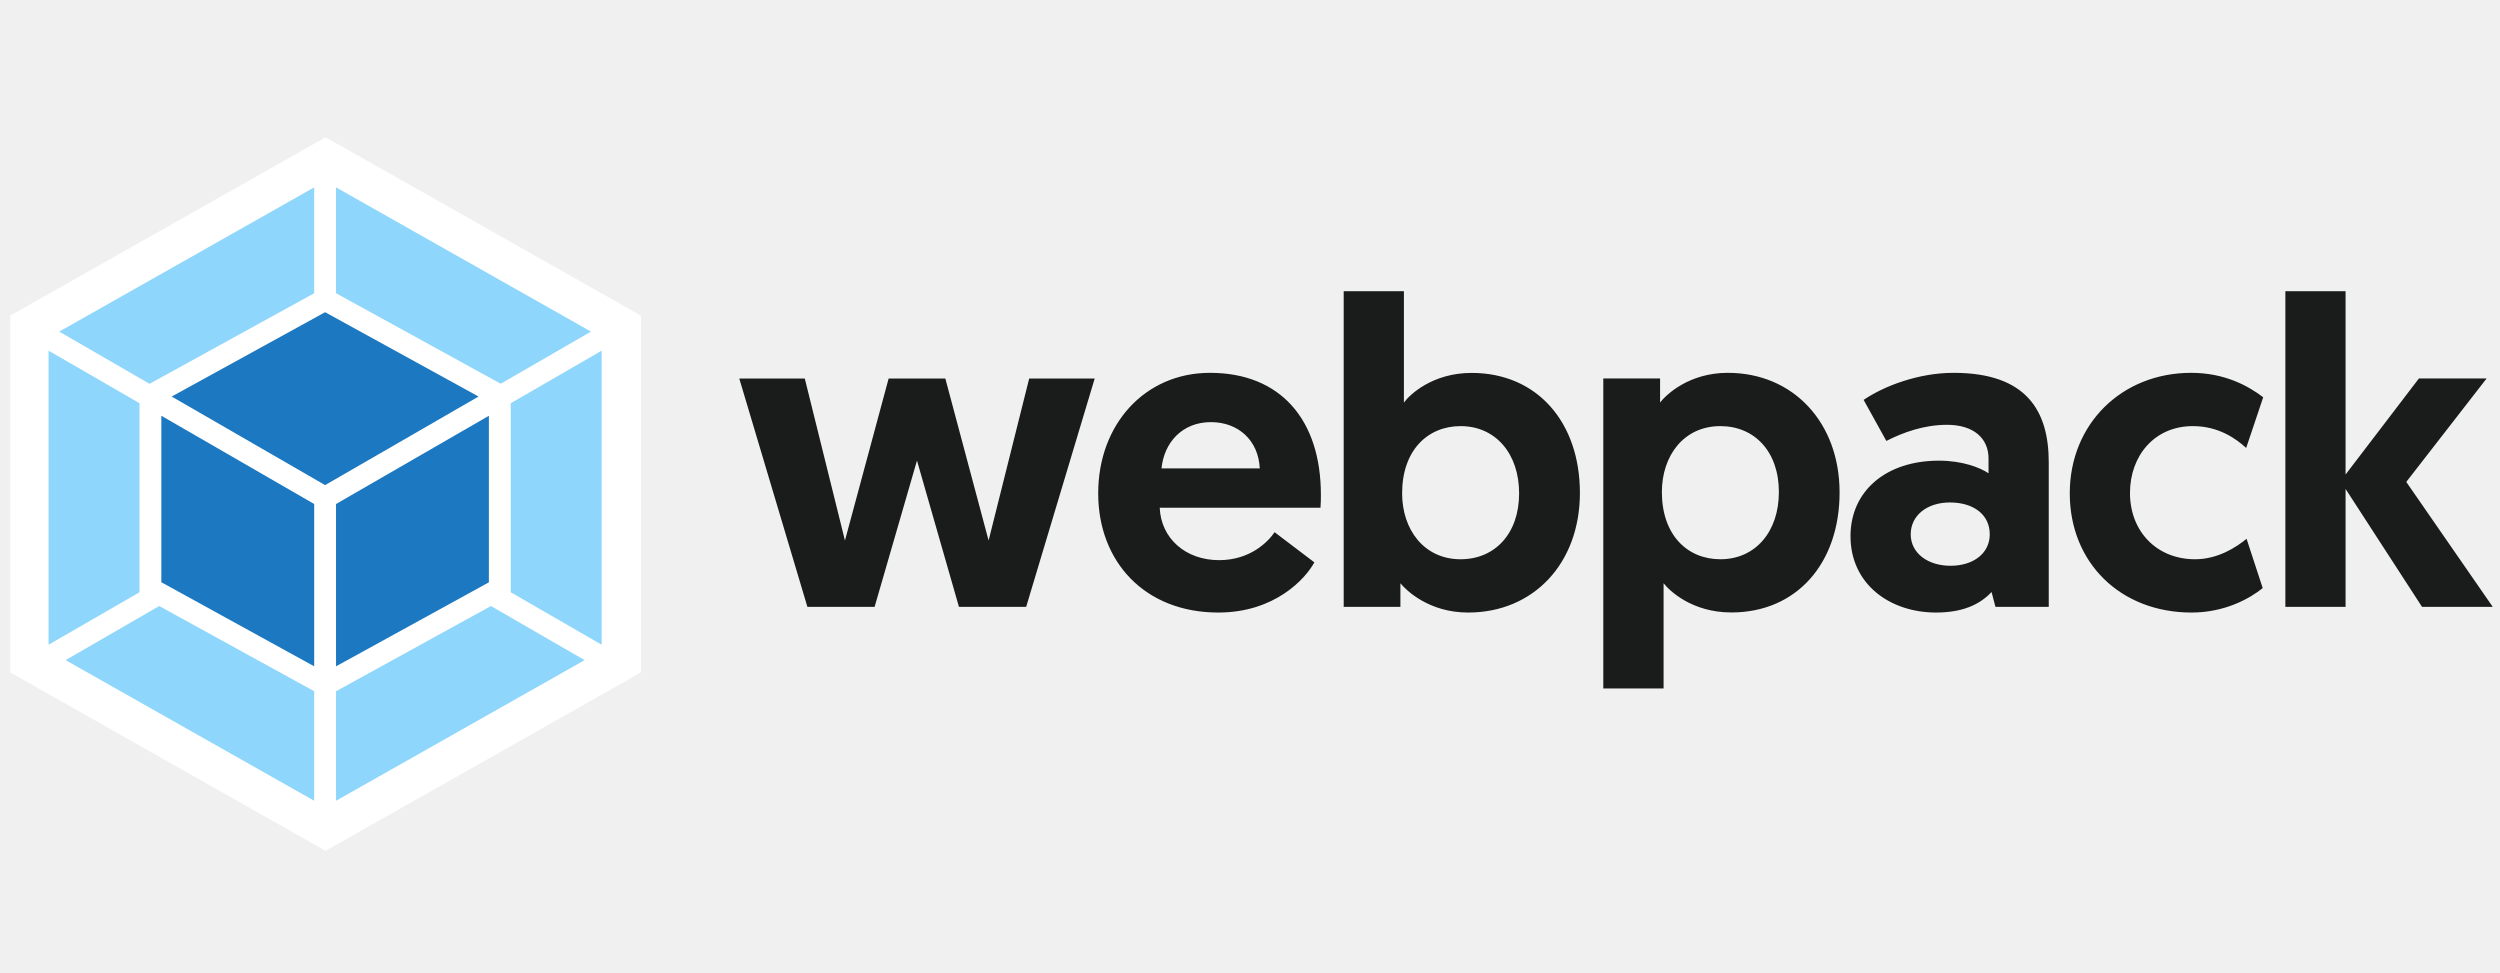
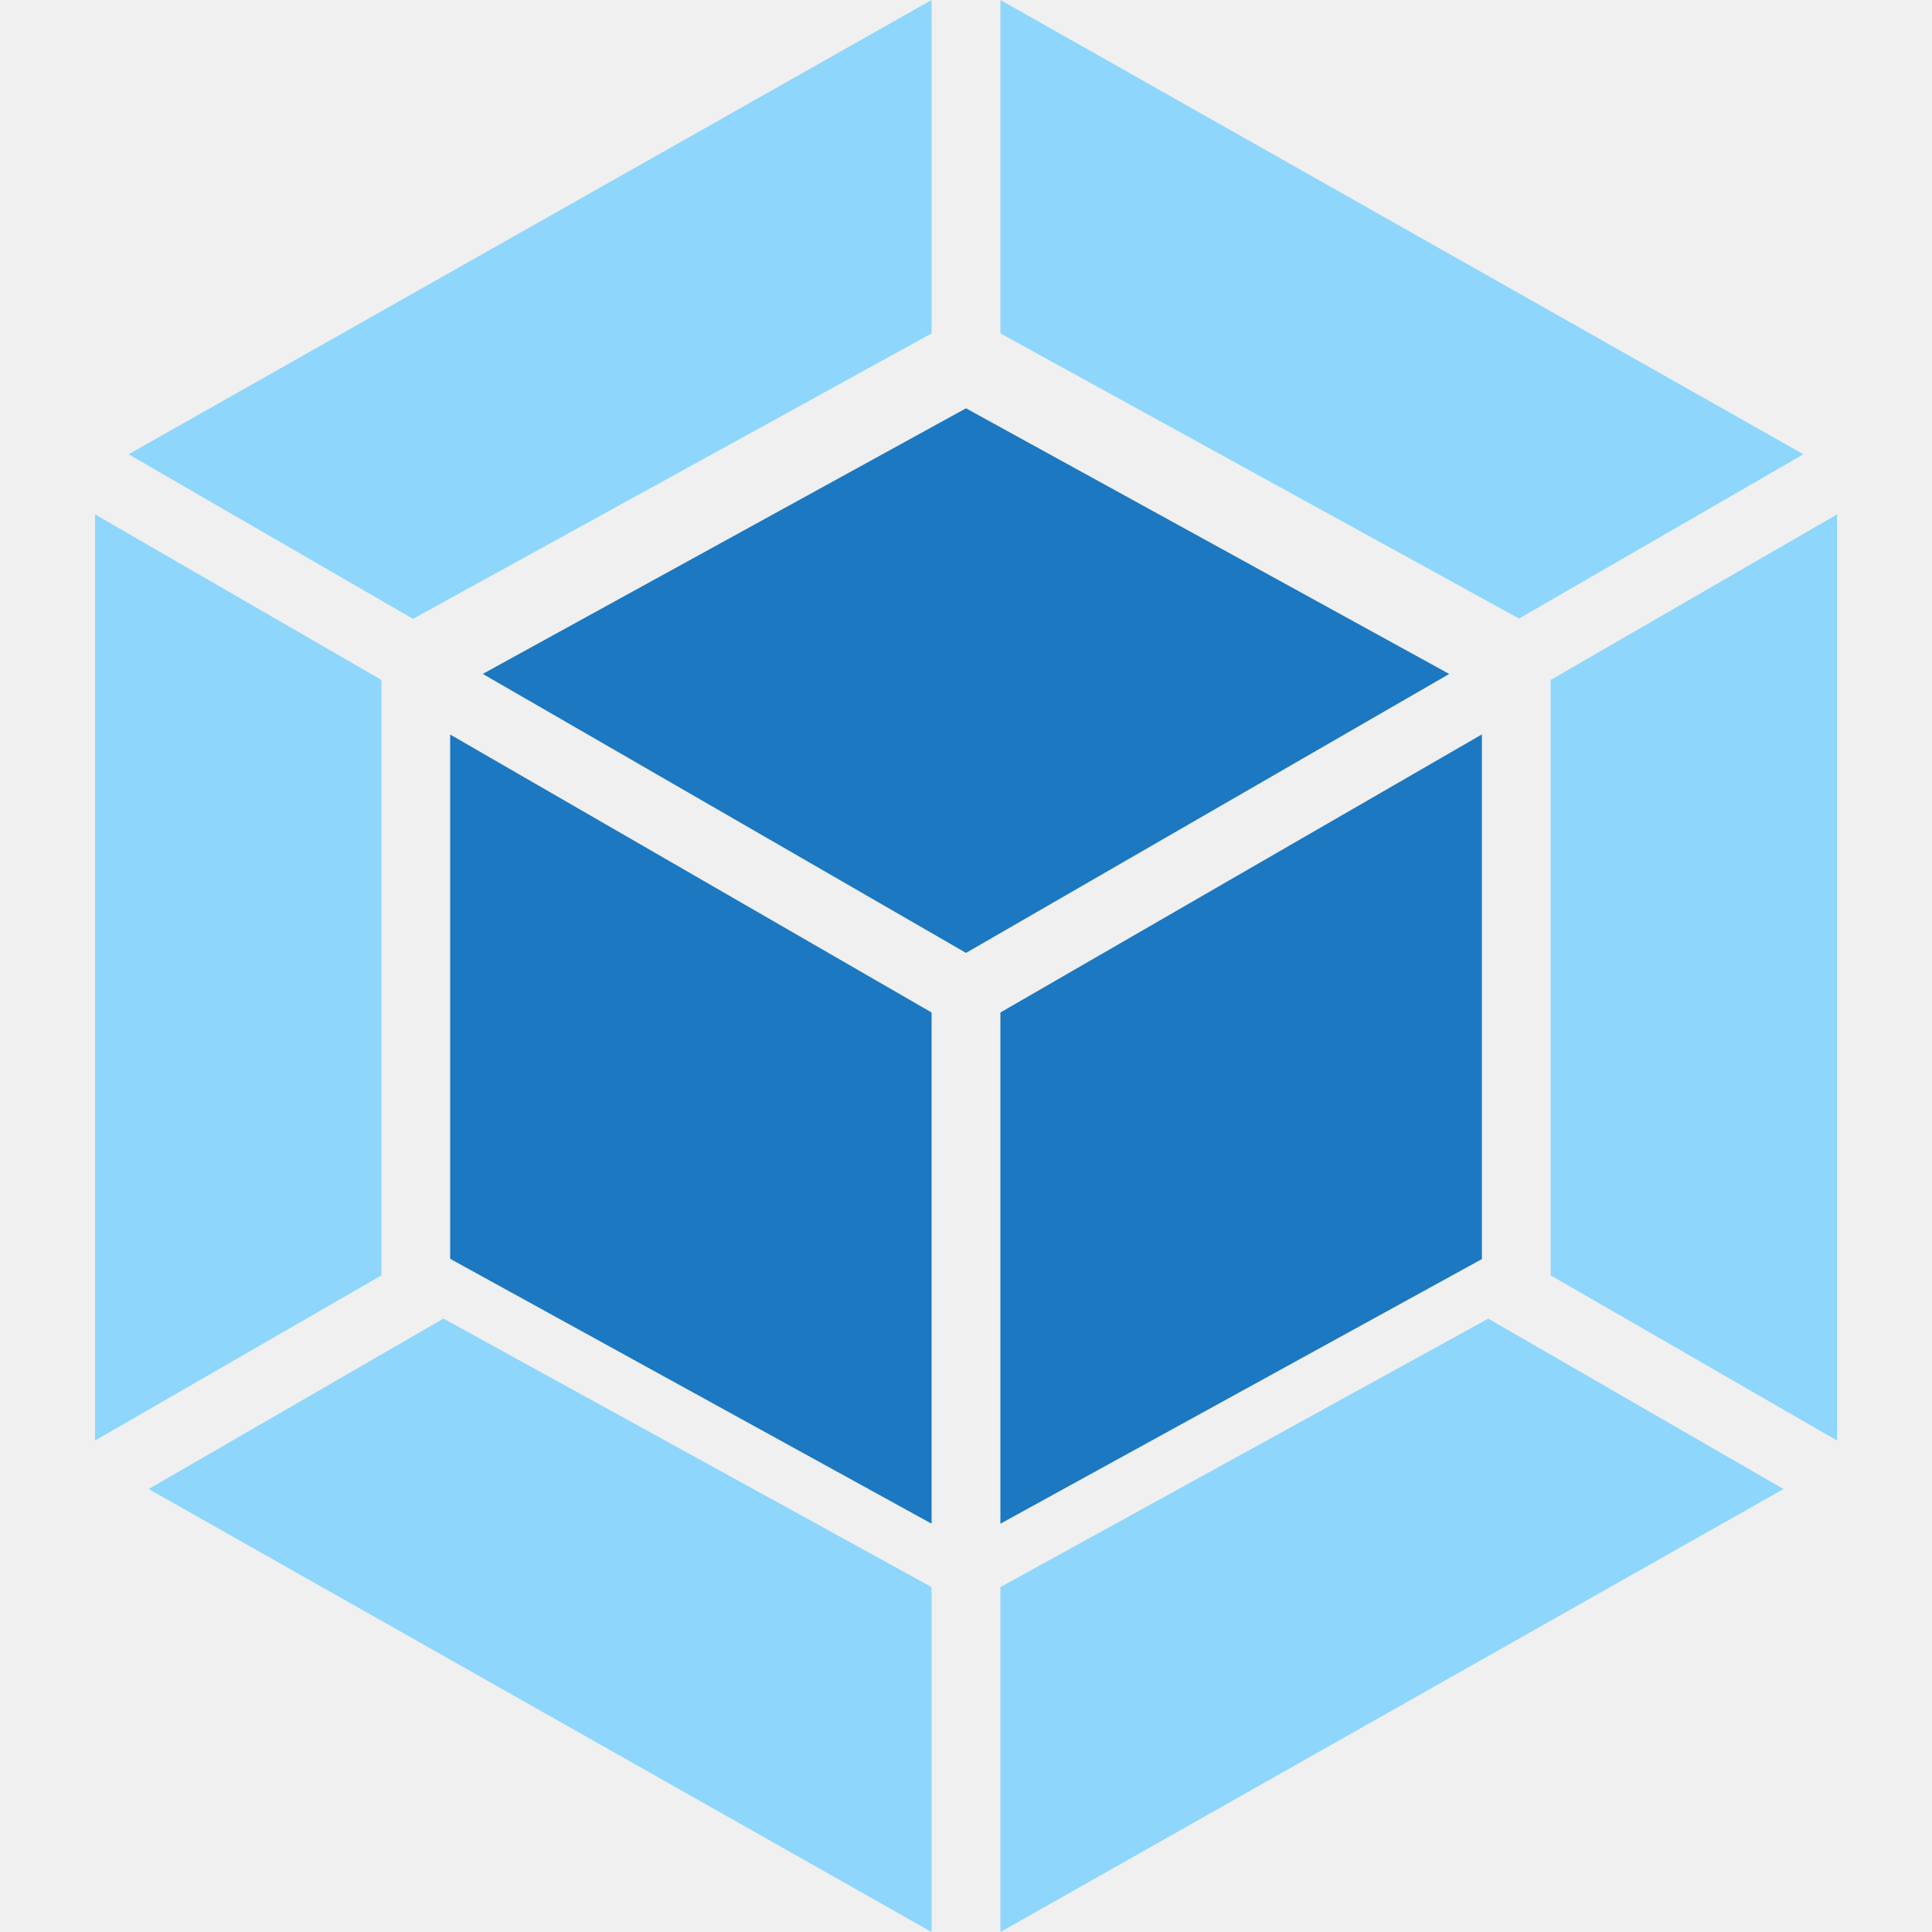
- <svg xmlns="http://www.w3.org/2000/svg" viewBox="0 0 3916 1524" version="1.1" id="svg56">
-   <defs id="defs60" />
-   <path fill="#ffffff" d="m 510.018,215.019 493.931,279.384 V 1053.298 L 510.018,1332.681 16.086,1053.298 V 494.402 Z" id="path48" style="stroke-width:1.276" />
-   <path fill="#8ed6fb" d="M 915.756,1034.025 526.354,1254.316 V 1082.78 L 768.98,949.279 Z m 26.675,-24.122 V 549.284 l -142.436,82.322 v 296.103 z m -839.683,24.122 389.402,220.291 V 1082.78 L 249.395,949.279 Z M 76.073,1009.903 V 549.284 L 218.509,631.605 V 927.709 Z M 92.792,519.418 492.149,293.512 v 165.792 l -255.9,140.777 -2.042,1.149 z m 832.919,0 -399.357,-225.906 v 165.792 l 255.9,140.649 2.042,1.149 z" id="path50" style="stroke-width:1.276" />
-   <path fill="#1c78c0" d="M 492.149,1043.725 252.714,912.01 v -260.75 l 239.435,138.224 z m 34.205,0 239.435,-131.587 V 651.261 L 526.354,789.485 Z M 509.252,779.53 Z M 268.923,621.14 509.252,489.042 749.581,621.14 509.252,759.874 Z" id="path52" style="stroke-width:1.276" />
-   <path fill="#1a1c1c" d="m 1502.092,950.555 h 105.295 l 107.337,-357.621 h -102.615 l -63.56,253.73 -67.772,-253.73 h -88.831 l -68.41,253.73 -62.922,-253.73 H 1157.999 l 106.699,357.621 h 105.295 l 66.368,-229.097 z m 218.121,-177.79 c 0,107.337 73.132,186.724 188.128,186.724 88.959,0 136.82,-53.35 150.477,-78.621 l -62.284,-47.223 c -10.21,15.06 -38.289,43.777 -86.916,43.777 -52.712,0 -91.001,-34.205 -93.043,-82.067 h 251.816 c 0.638,-6.892 0.638,-13.656 0.638,-20.549 0,-116.91 -62.922,-190.808 -173.706,-190.808 -101.977,0 -175.109,80.663 -175.109,188.766 z m 99.169,-39.055 c 4.084,-40.969 32.801,-72.494 77.344,-72.494 43.139,0 74.536,28.717 76.578,72.494 z m 285.255,216.845 h 88.959 v -36.885 c 9.572,11.614 45.181,45.819 106.061,45.819 102.615,0 175.109,-77.217 175.109,-187.362 0,-110.784 -67.006,-188 -169.621,-188 -61.518,0 -97.127,34.205 -106.061,46.458 V 456.113 h -94.319 v 494.442 z m 91.639,-177.79 c 0,-67.006 39.693,-105.295 91.639,-105.295 54.754,0 91.639,43.139 91.639,105.295 0,63.56 -38.289,103.253 -91.639,103.253 -57.434,0 -91.639,-46.585 -91.639,-103.253 z m 315.248,305.676 h 94.319 v -164.899 c 8.934,11.614 44.416,45.819 106.061,45.819 102.615,0 169.621,-77.217 169.621,-188 0,-109.38 -72.494,-187.362 -175.109,-187.362 -60.88,0 -96.489,34.205 -106.061,46.458 v -37.651 h -88.959 v 485.635 z m 91.639,-307.718 c 0,-56.796 34.205,-103.253 91.639,-103.253 53.35,0 91.639,39.693 91.639,103.253 0,62.284 -36.885,105.295 -91.639,105.295 -51.946,0 -91.639,-38.289 -91.639,-105.295 z m 295.465,69.048 c 0,75.175 61.518,119.718 134.012,119.718 41.097,0 68.41,-12.253 86.916,-32.163 l 6.126,23.229 h 83.471 V 724.138 c 0,-80.025 -34.205,-140.139 -149.073,-140.139 -54.754,0 -108.741,20.549 -140.904,42.373 l 35.609,64.326 c 26.675,-13.656 59.476,-25.271 95.085,-25.271 41.735,0 64.964,21.187 64.964,52.712 v 23.229 c -13.018,-8.934 -41.097,-19.783 -77.344,-19.783 -83.471,-0.128 -138.862,47.734 -138.862,118.186 z m 94.319,-2.808 c 0,-29.355 25.271,-49.904 61.518,-49.904 36.247,0 62.284,18.506 62.284,49.904 0,30.121 -26.037,49.265 -61.518,49.265 -35.481,0 -62.284,-19.783 -62.284,-49.265 z m 445.304,39.055 c -59.476,0 -101.849,-43.139 -101.849,-103.891 0,-57.434 37.651,-104.657 98.531,-104.657 40.331,0 67.772,19.783 83.471,34.205 l 26.675,-79.386 c -23.229,-17.741 -60.242,-38.289 -112.826,-38.289 -108.742,0 -190.17,80.025 -190.17,188.766 0,108.741 79.386,186.724 190.808,186.724 51.946,0 91.001,-21.825 111.422,-38.289 l -25.271,-77.217 c -15.826,12.891 -44.543,32.035 -80.79,32.035 z m 141.543,74.536 h 94.319 V 765.873 l 119.718,184.682 h 110.784 l -135.416,-195.658 125.844,-162.091 h -106.061 l -114.868,150.477 V 456.113 h -94.319 z" id="path54" style="stroke-width:1.276" />
+ <svg xmlns="http://www.w3.org/2000/svg" viewBox="0 0 32 32" width="64" height="64">
+   <path d="M29.54 24.663L16.57 32v-5.713l8.08-4.446zm.888-.803V8.52l-4.744 2.742v9.862zm-27.966.803L15.43 32v-5.713L7.345 21.84zm-.888-.803V8.52l4.744 2.742v9.862zM2.13 7.524L15.43 0v5.522L6.84 10.25zm27.74 0L16.57 0v5.522l8.59 4.723z" fill="#8ed6fb" />
+   <path d="M15.43 25.237L7.456 20.85v-8.684l7.974 4.604zm1.14 0l7.975-4.383v-8.69L16.57 16.77zm-.57-8.8zm-8.004-5.275L16 6.763l8.004 4.4L16 15.783z" fill="#1c78c0" />
</svg>
